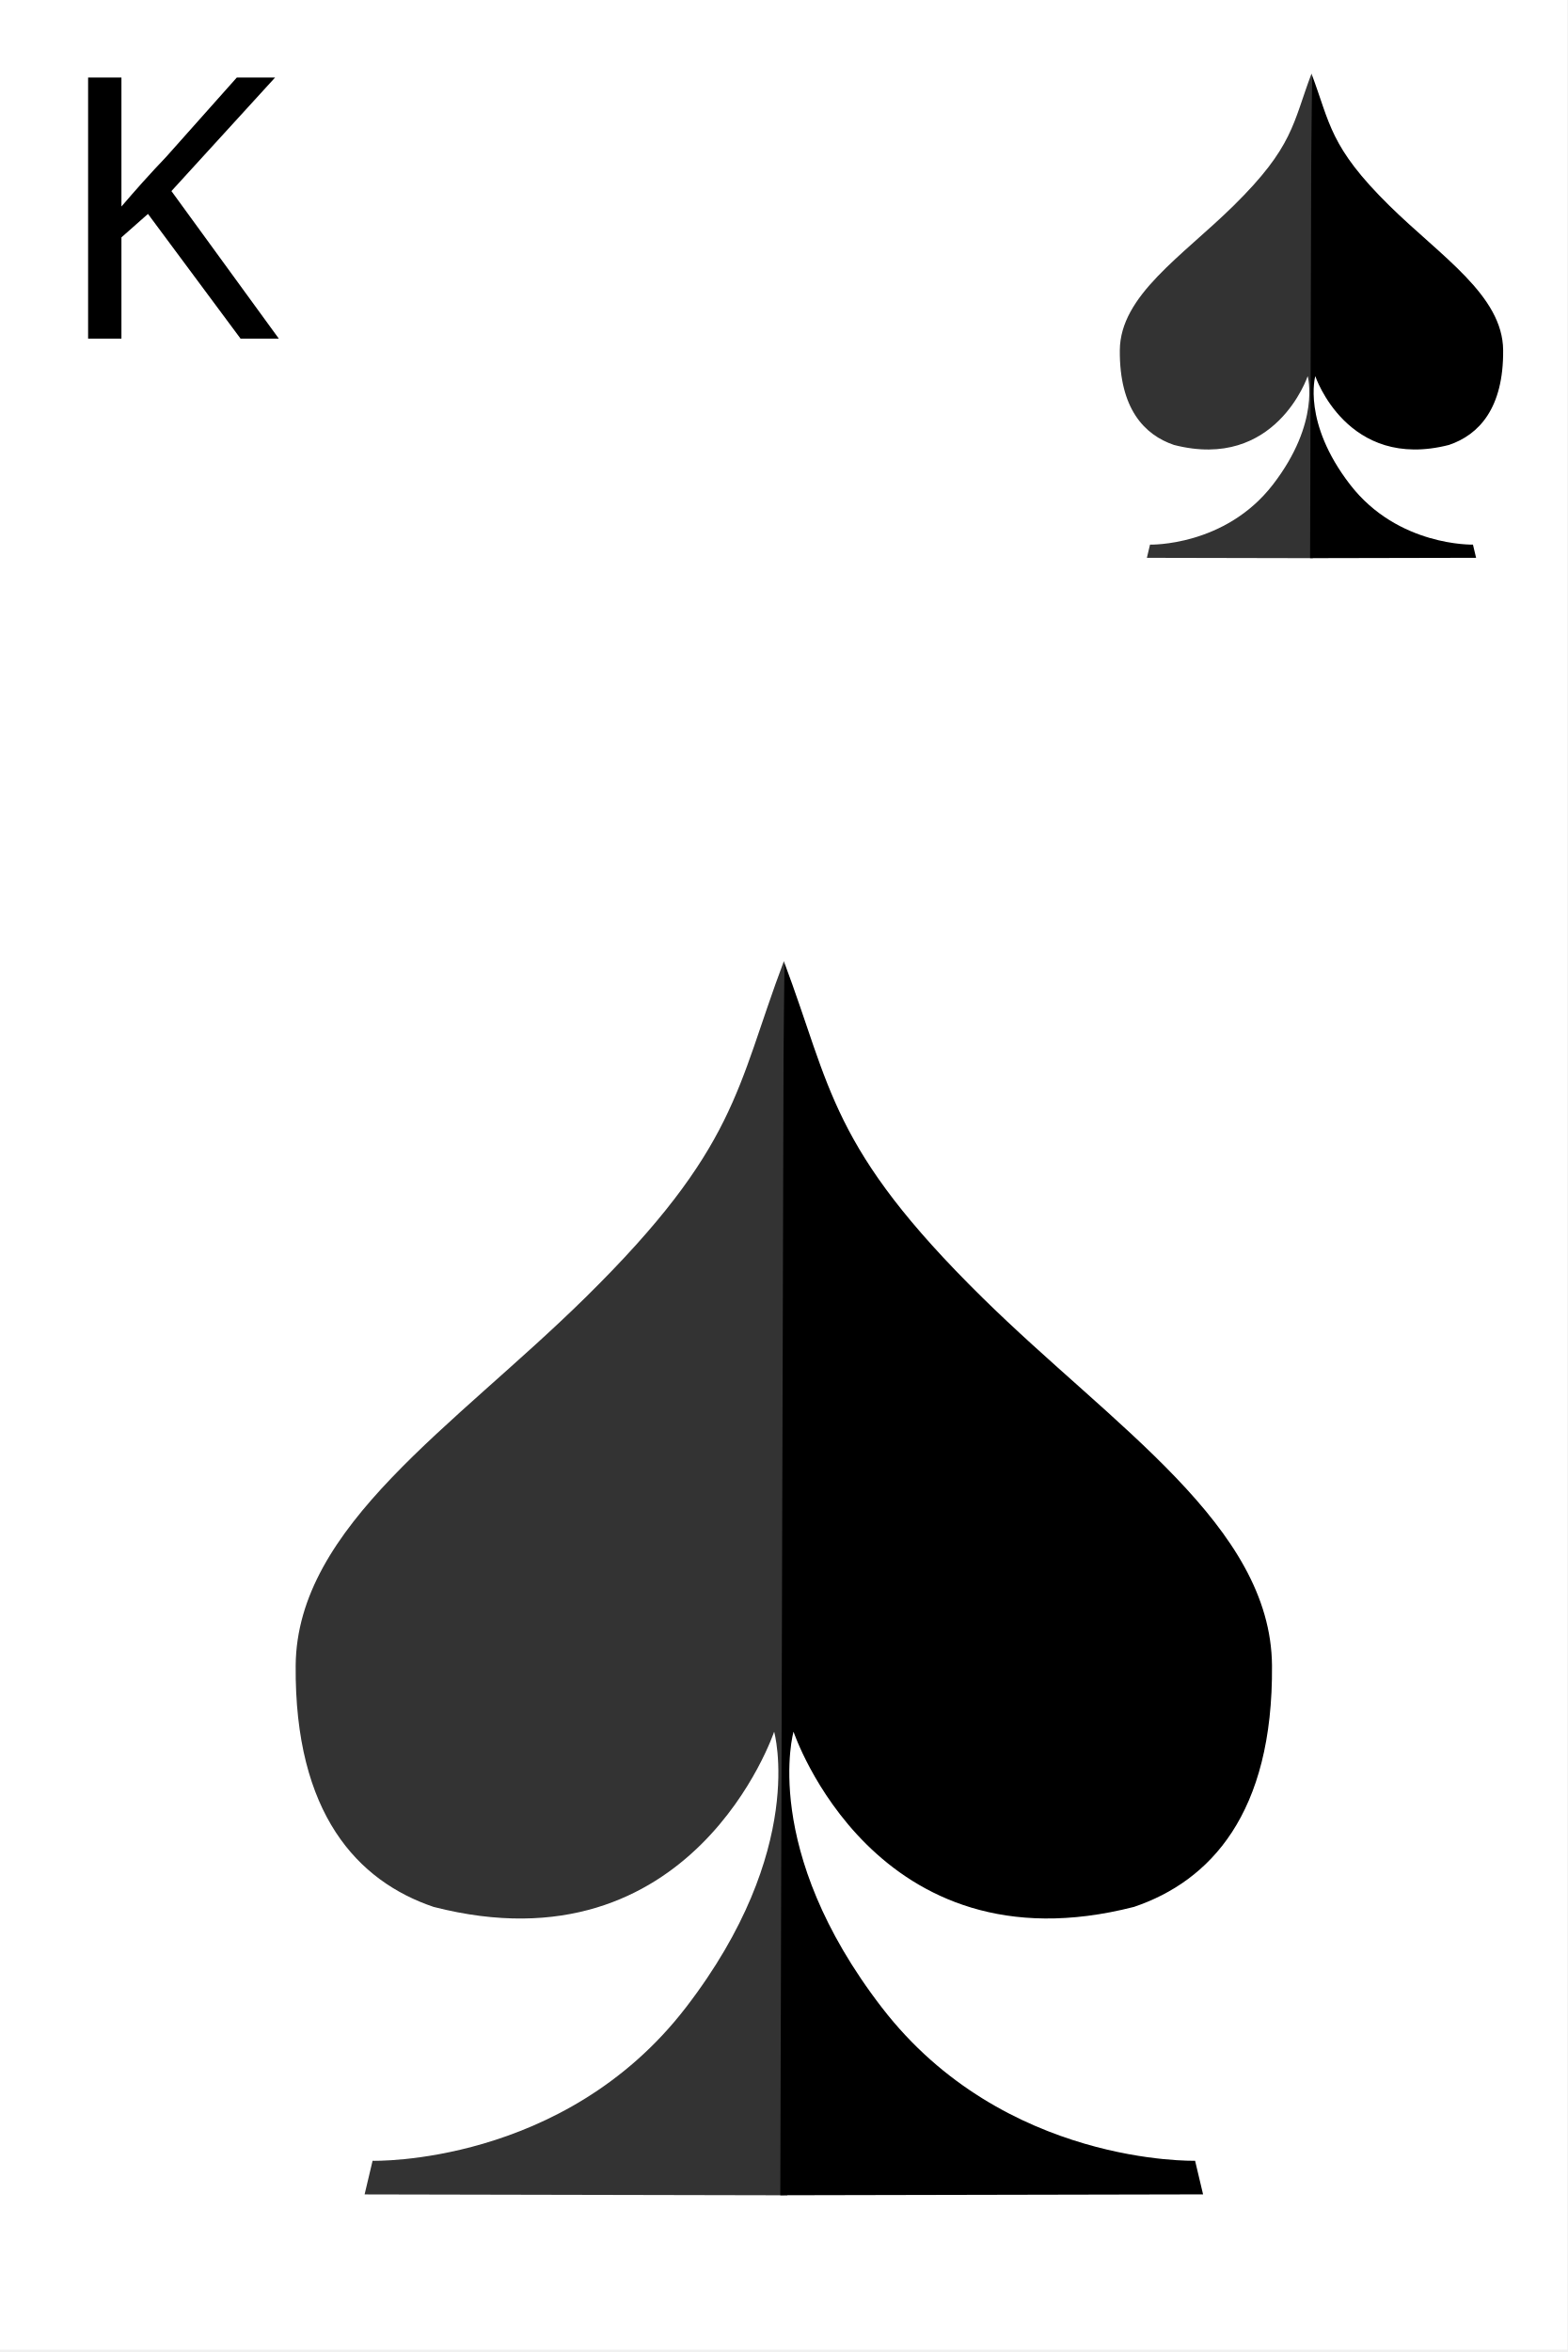
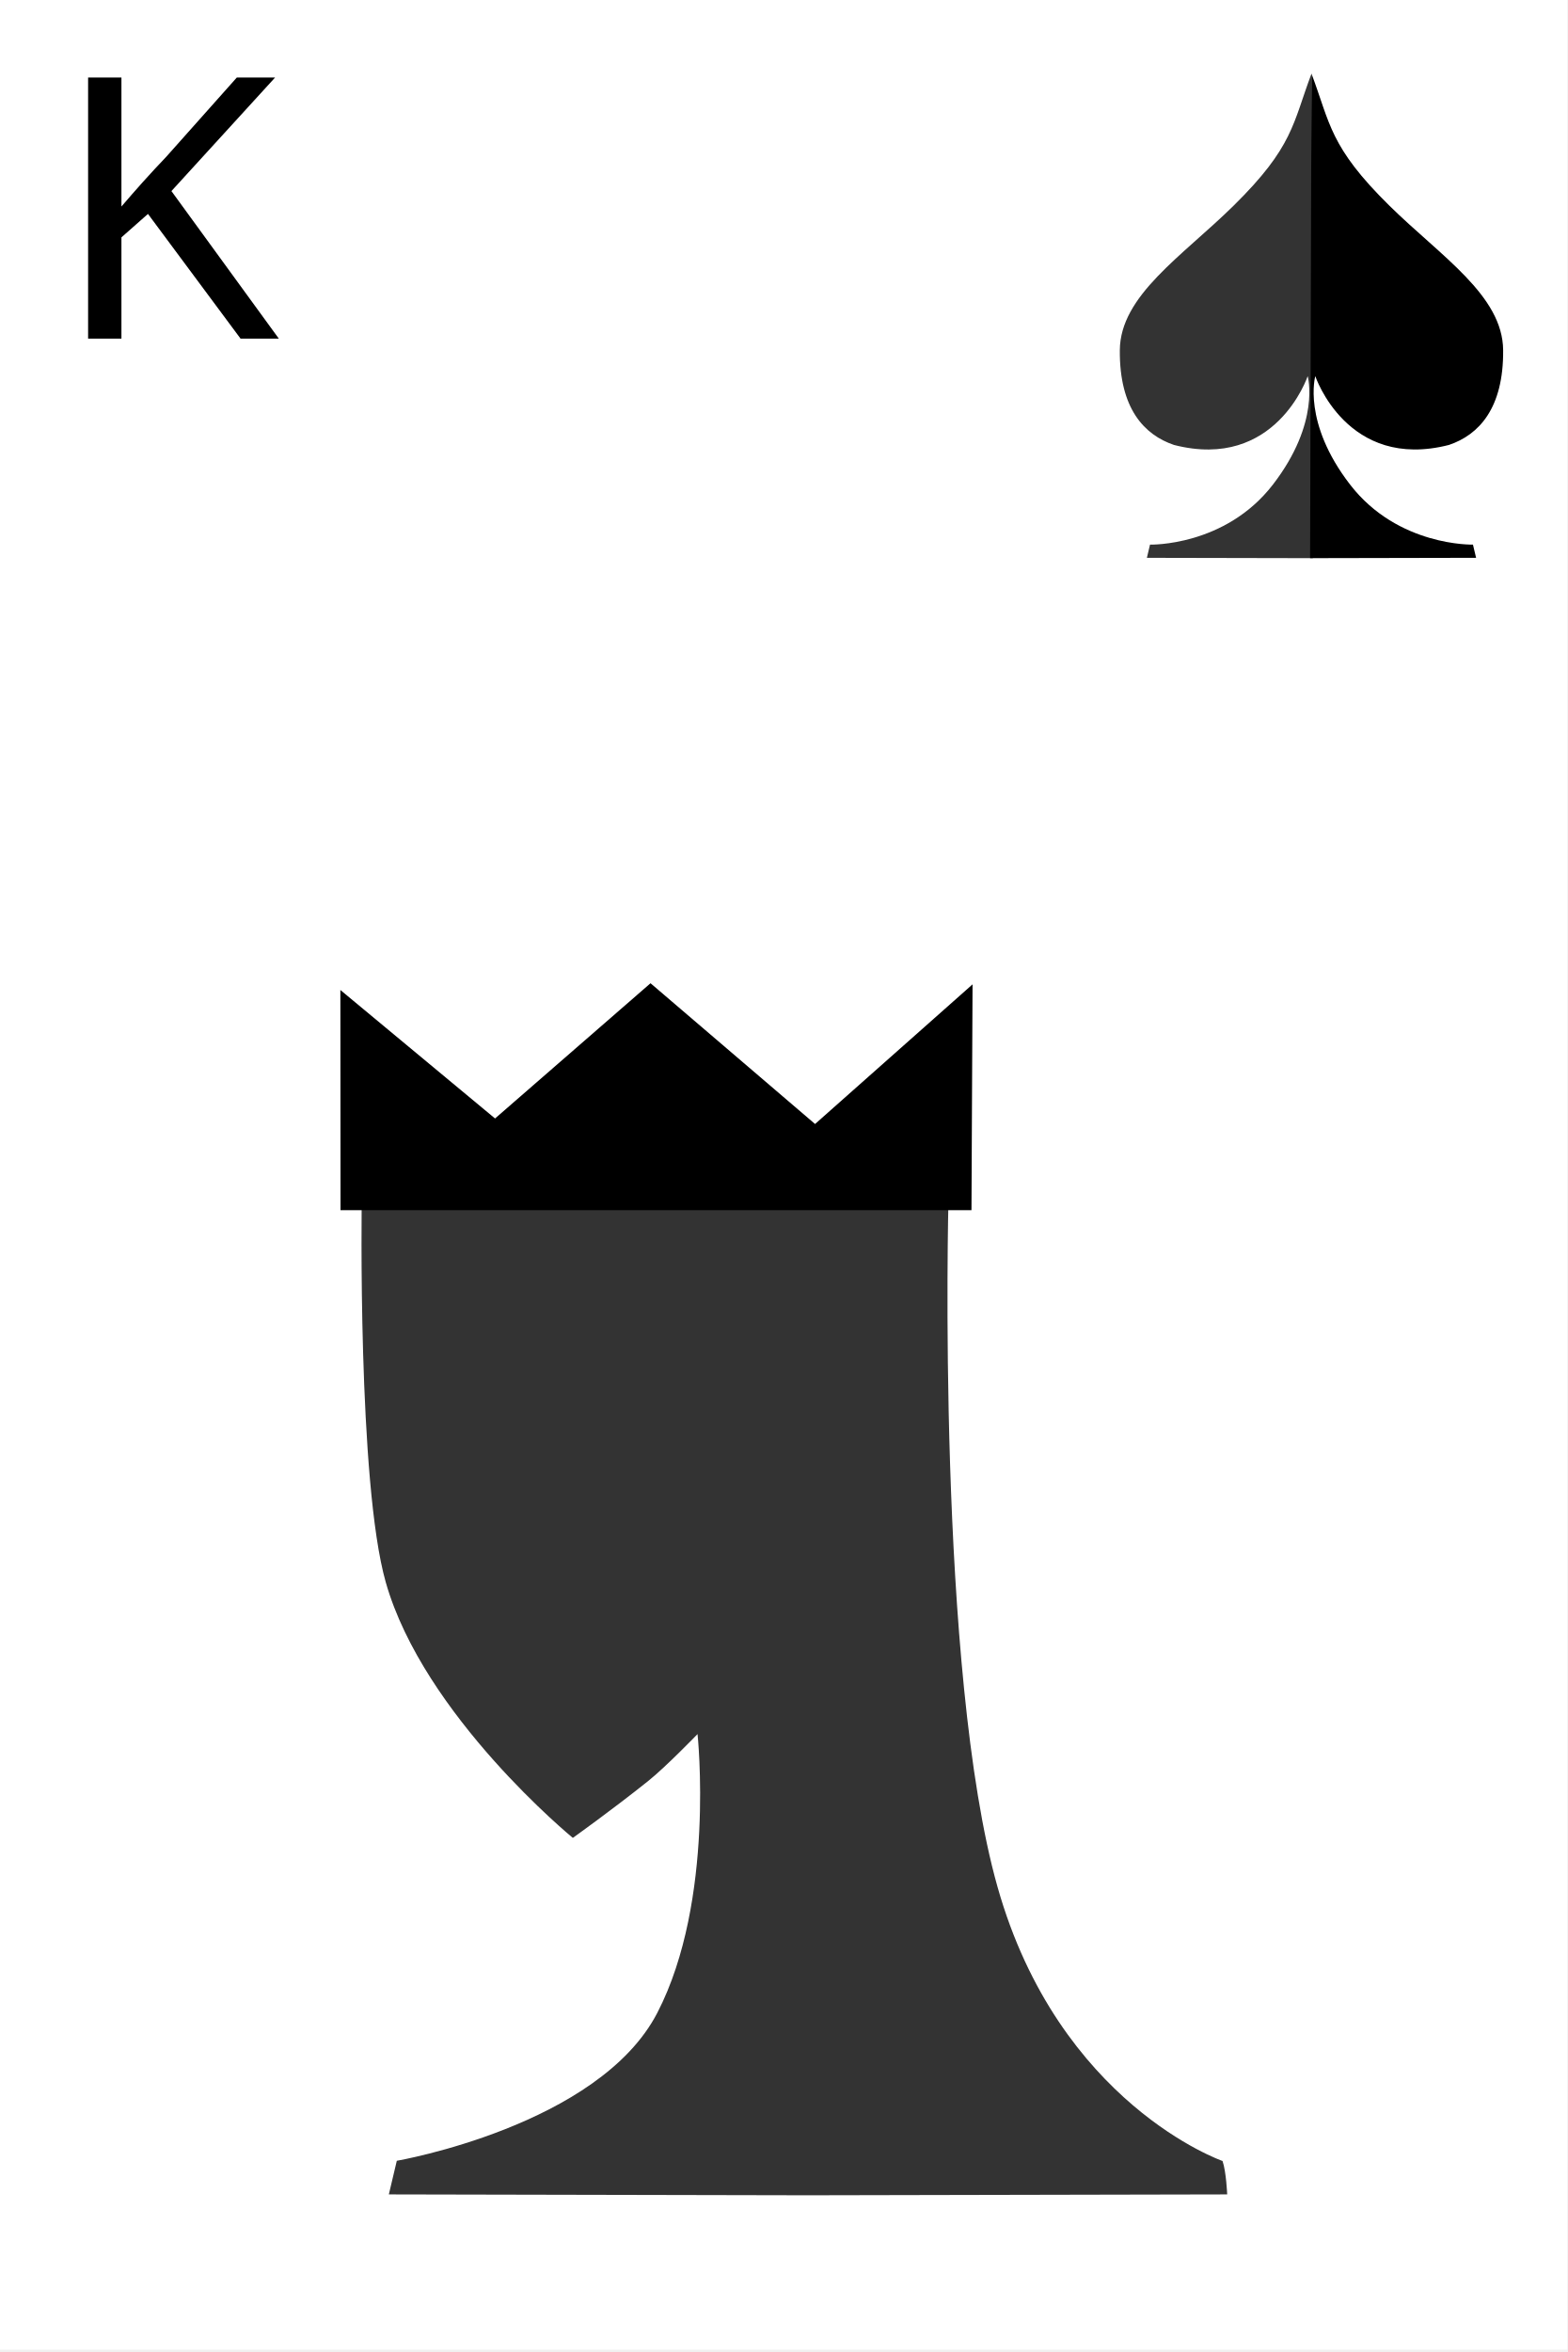
<svg xmlns="http://www.w3.org/2000/svg" width="150" height="225" viewBox="0 0 39.688 59.531" version="1.1" id="svg5">
  <defs id="defs2">
    <mask maskUnits="userSpaceOnUse" id="mask1192">
      <rect style="fill:#ffffff;fill-opacity:1;stroke-width:0.265" id="rect1194" width="101.388" height="140.797" x="-26.153" y="82.4" />
    </mask>
  </defs>
  <g id="layer1">
    <rect style="fill:#ffffff;fill-opacity:1;stroke-width:0.265" id="rect5028" width="39.678" height="59.472" x="0" y="-2.220446e-16" />
    <text xml:space="preserve" style="font-size:9.243px;font-family:Wingdings;-inkscape-font-specification:Wingdings;text-align:center;text-anchor:middle;fill:#ff0000;stroke-width:0.77" x="1.338" y="8.571" id="text63">
      <tspan id="tspan61" x="1.338" y="8.571" style="font-style:normal;font-variant:normal;font-weight:normal;font-stretch:normal;font-family:sans-serif;-inkscape-font-specification:sans-serif;text-align:start;text-anchor:start;fill:#000000;stroke-width:0.77">K</tspan>
    </text>
-     <g id="g1141" transform="translate(0.3932945,-0.224345)">
-       <path style="fill:#333333;stroke-width:0.265" d="m 19.451,24.553 c -1.213,3.219 -1.161,4.711 -5.026,8.515 -3.322,3.269 -7.304,5.782 -7.333,9.313 -0.031,3.753 1.569,5.458 3.492,6.109 6.573,1.687 8.621,-4.434 8.621,-4.434 0,0 0.851,2.978 -2.239,6.986 -3.09,4.008 -7.927,3.874 -7.927,3.874 l -0.202,0.851 10.703,0.022 z" id="path552" />
-       <path style="fill:#000000;stroke-width:0.265" d="m 19.45,24.552 c 1.213,3.219 1.161,4.711 5.026,8.515 3.322,3.269 7.304,5.782 7.333,9.313 0.031,3.753 -1.569,5.458 -3.492,6.109 -6.573,1.687 -8.621,-4.434 -8.621,-4.434 0,0 -0.851,2.978 2.239,6.986 3.09,4.008 7.927,3.874 7.927,3.874 l 0.202,0.851 -10.703,0.022 z" id="path552-0" />
-     </g>
    <g id="g1141-1" transform="matrix(0.3926255,0,0,0.3926255,25.56517,-7.776828)">
      <path style="fill:#333333;stroke-width:0.265" d="m 19.451,24.553 c -1.213,3.219 -1.161,4.711 -5.026,8.515 -3.322,3.269 -7.304,5.782 -7.333,9.313 -0.031,3.753 1.569,5.458 3.492,6.109 6.573,1.687 8.621,-4.434 8.621,-4.434 0,0 0.851,2.978 -2.239,6.986 -3.09,4.008 -7.927,3.874 -7.927,3.874 l -0.202,0.851 10.703,0.022 z" id="path552-6" />
      <path style="fill:#000000;stroke-width:0.265" d="m 19.45,24.552 c 1.213,3.219 1.161,4.711 5.026,8.515 3.322,3.269 7.304,5.782 7.333,9.313 0.031,3.753 -1.569,5.458 -3.492,6.109 -6.573,1.687 -8.621,-4.434 -8.621,-4.434 0,0 -0.851,2.978 2.239,6.986 3.09,4.008 7.927,3.874 7.927,3.874 l 0.202,0.851 -10.703,0.022 z" id="path552-0-2" />
    </g>
+     <g id="g1147" transform="translate(-41.41922,12.46044)">
+       <path id="path552-8-1" style="display:inline;fill:#333333;stroke-width:0.265" d="m 50.578,17.857 c -5.97e-4,0.038 -0.111,7.205 0.607,9.73 0.961,3.381 4.736,6.471 4.736,6.471 0,0 0.971,-0.691 1.905,-1.437 0.451,-0.36 1.252,-1.19 1.252,-1.19 0,0 0.454,4.209 -1.017,7.053 -1.482,2.864 -6.596,3.747 -6.596,3.747 l -0.202,0.851 10.522,0.022 v 5.17e-4 h 0.09 0.09 v -5.17e-4 l 10.522,-0.022 c 0,0 -0.024,-0.577 -0.118,-0.846 0,0 -4.145,-1.44 -5.698,-6.943 -1.541,-5.458 -1.244,-17.243 -1.239,-17.435 z" />
+       <path id="rect406-5" style="stroke-width:0.349" d="m 57.888,12.426 -3.936,3.423 -3.916,-3.252 0.004,5.562 c 0,0 2e-6,0.011 0,0.011 h 15.973 c 4.4e-5,-0.003 5.55e-4,-0.055 5.55e-4,-0.055 l 0.027,-5.661 -3.987,3.535 z" />
+     </g>
  </g>
</svg>
